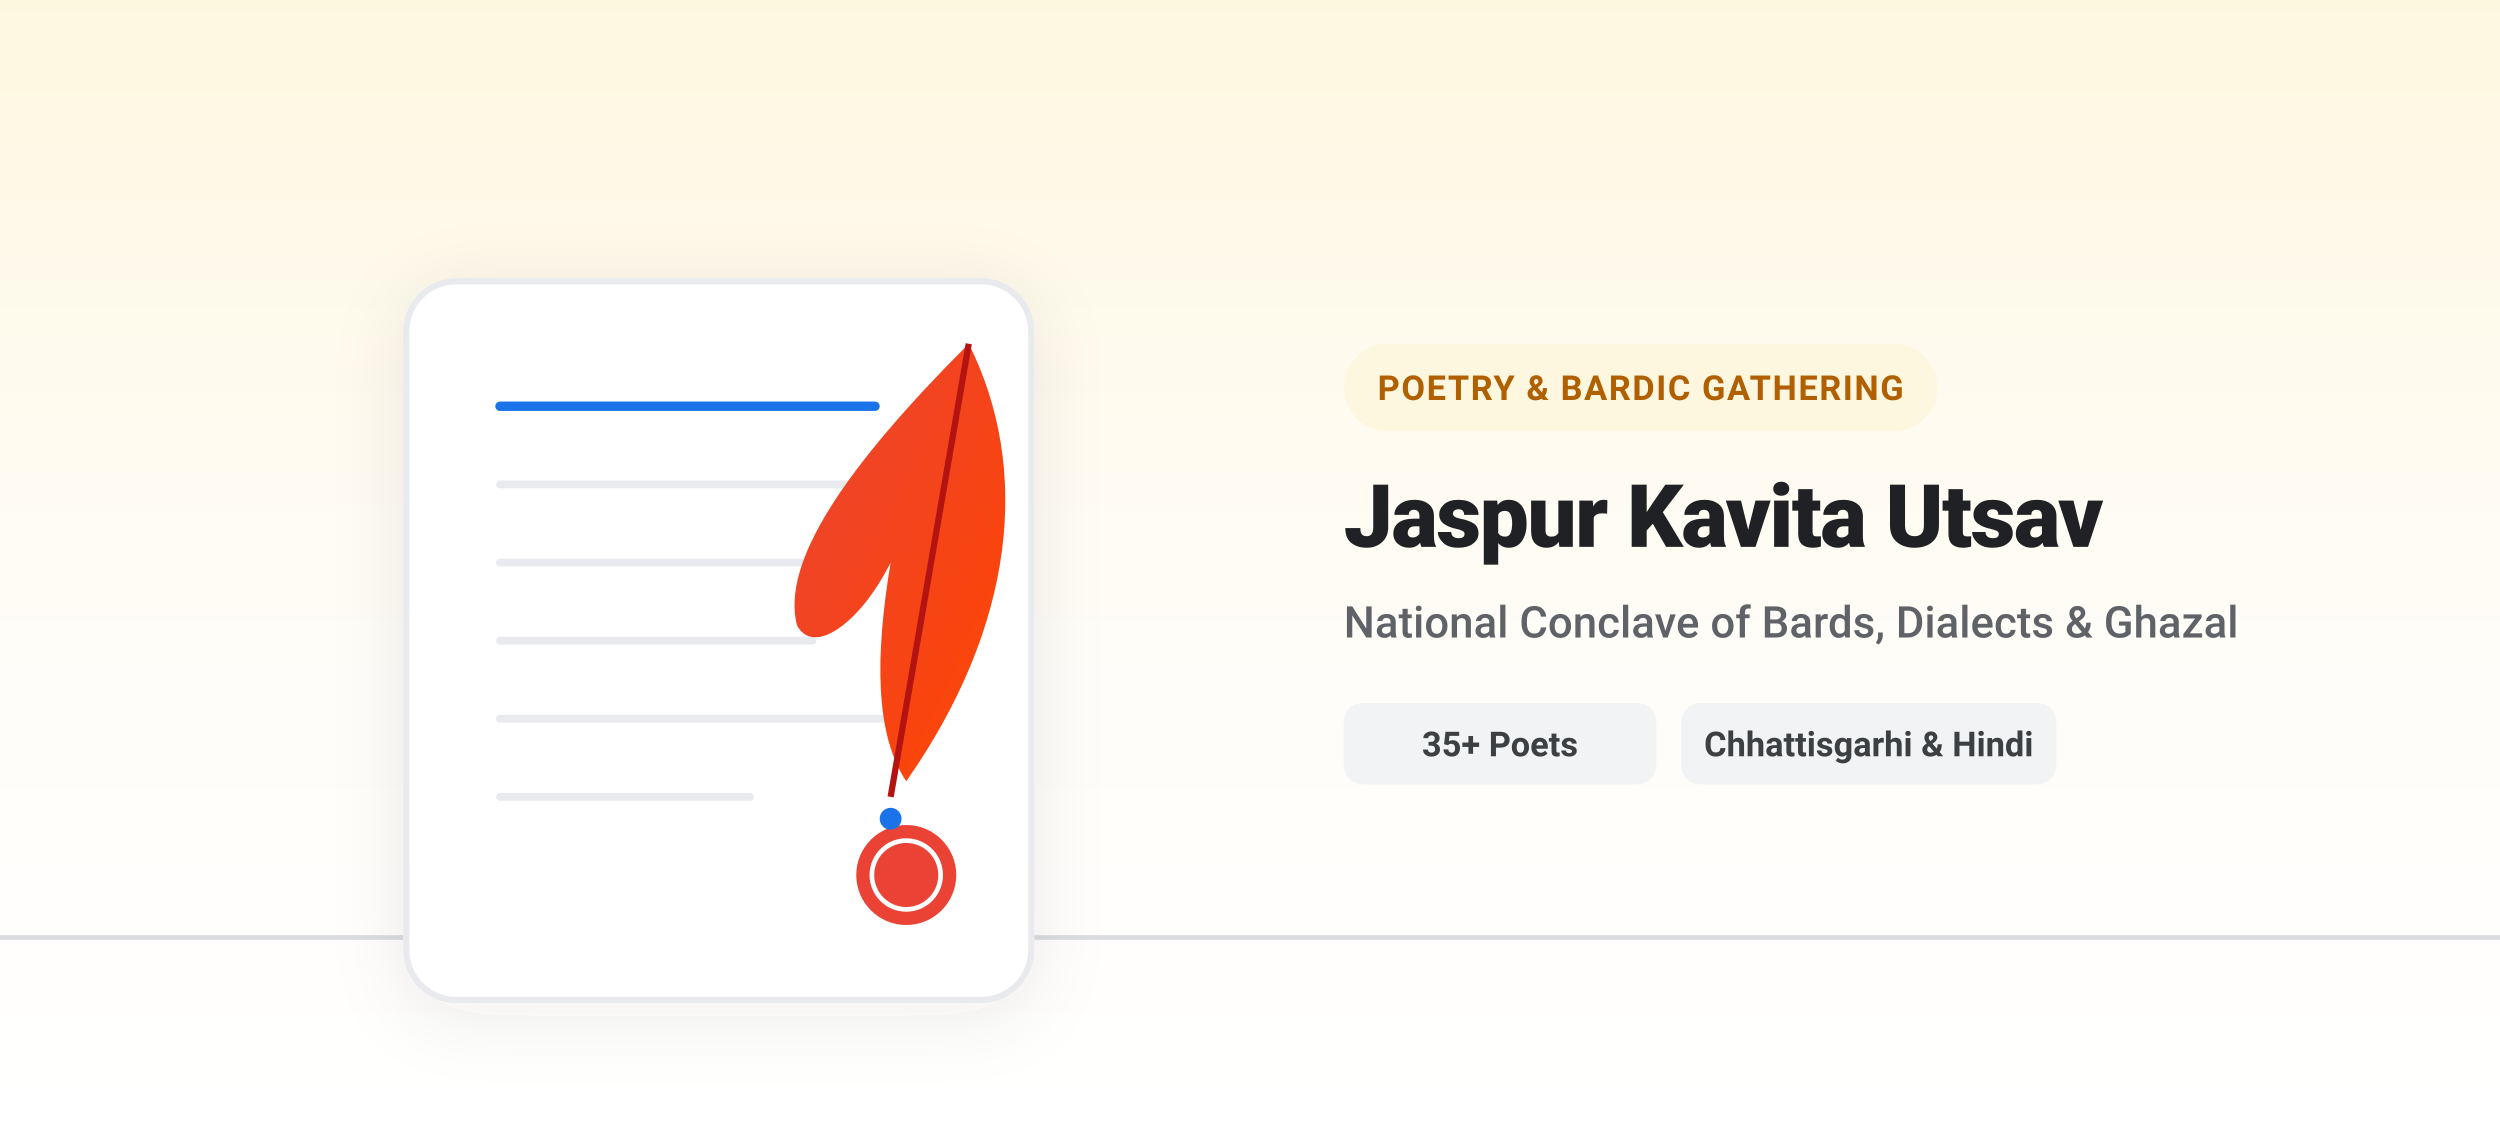
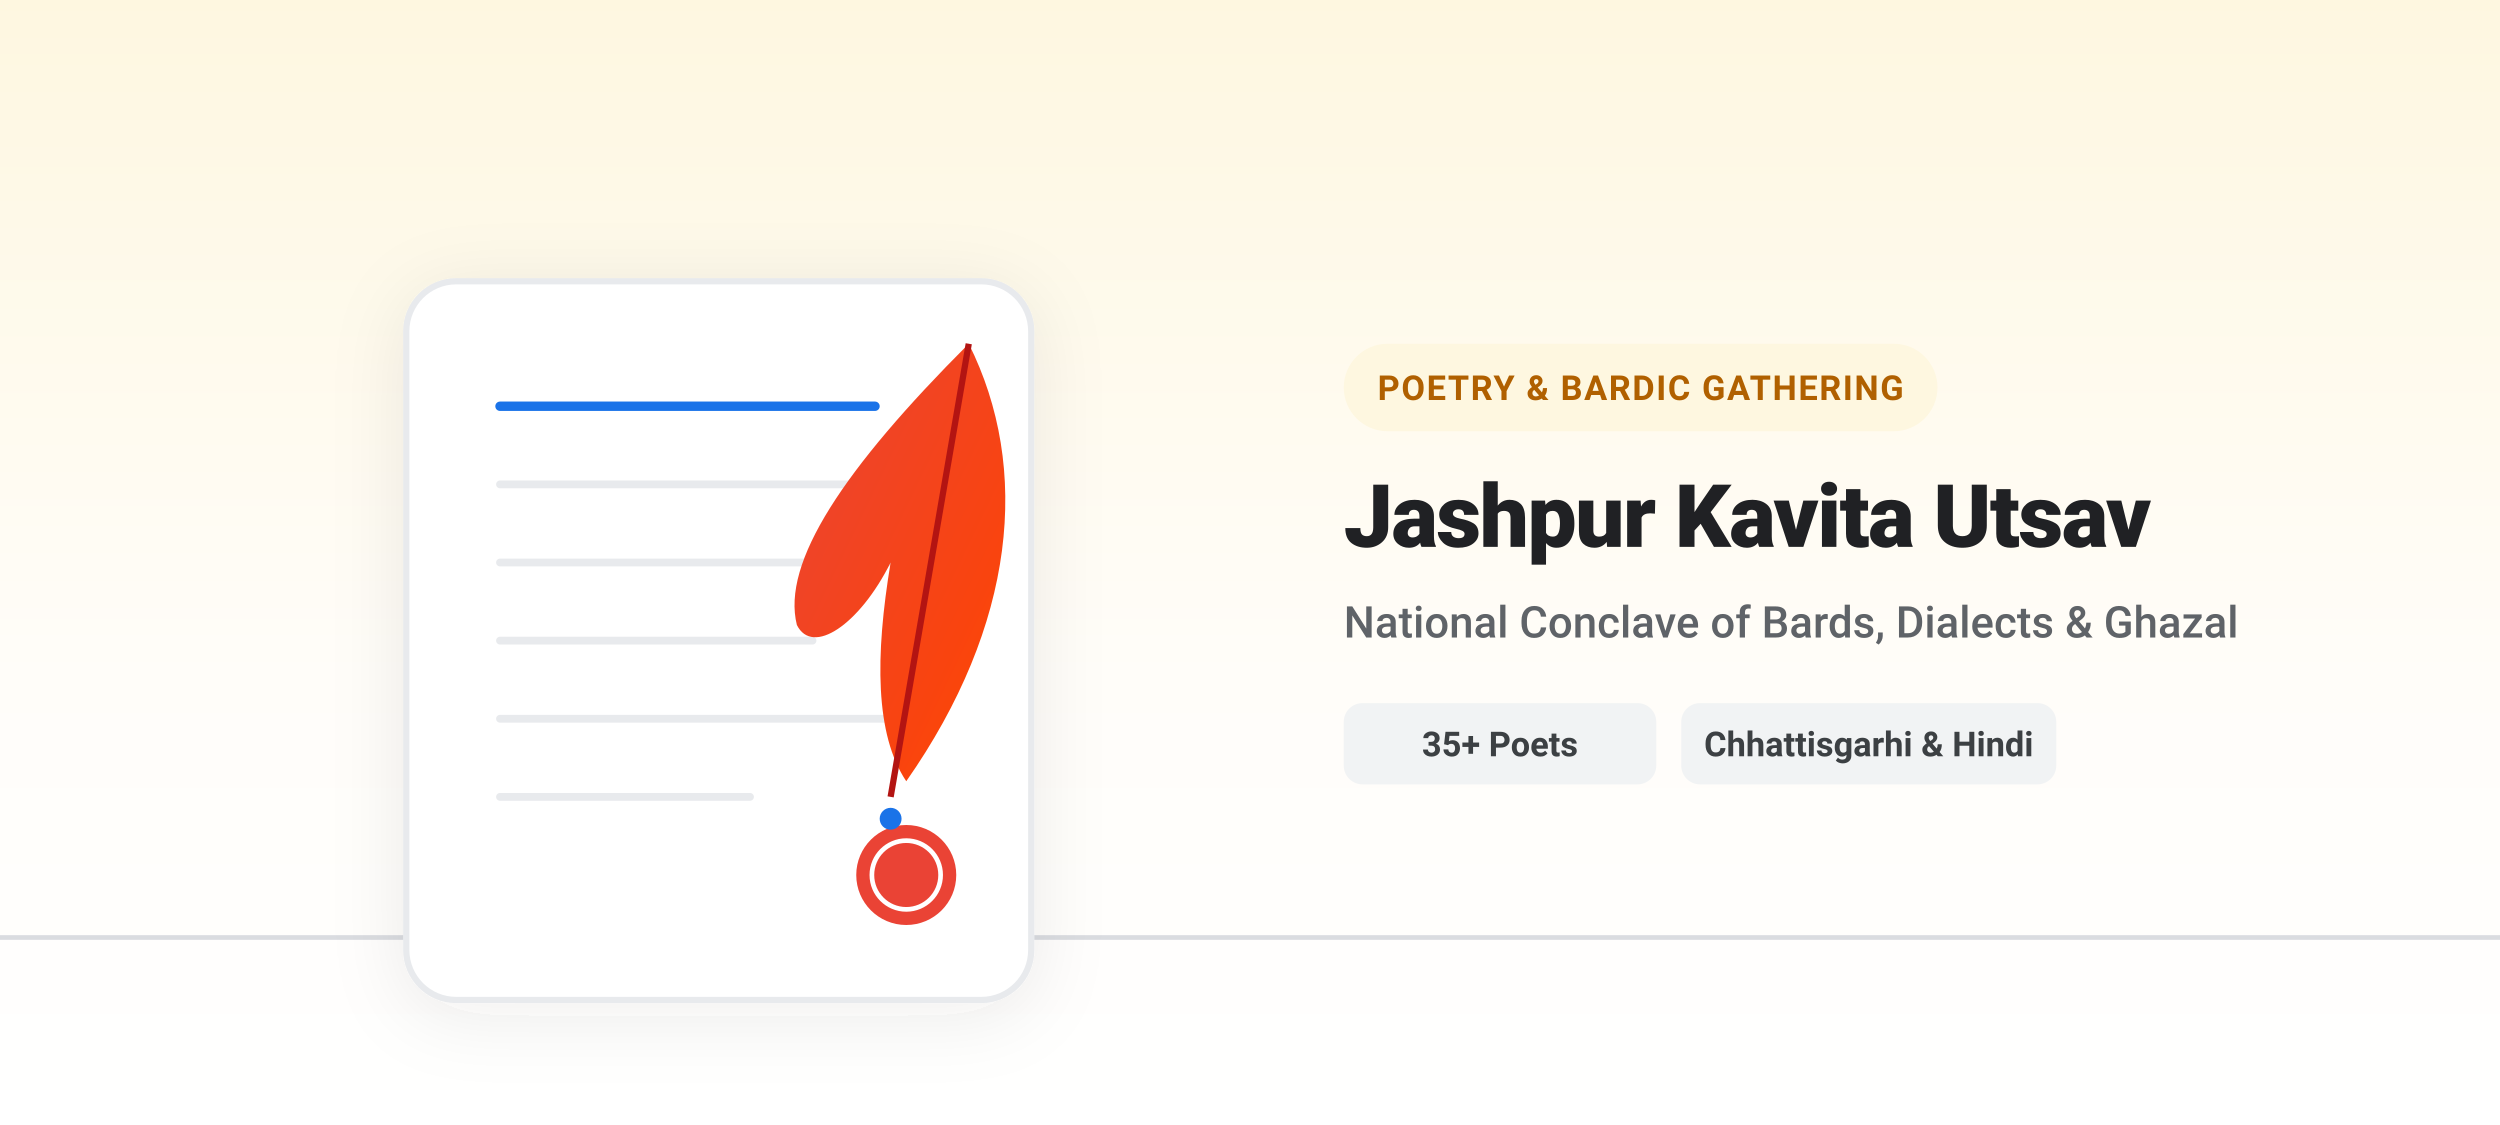
<svg xmlns="http://www.w3.org/2000/svg" viewBox="0 0 800 360" width="100%" height="100%">
  <defs>
    <linearGradient id="m3KavitaBg" x1="0%" y1="0%" x2="0%" y2="100%">
      <stop offset="0%" stop-color="#FEF7E0" />
      <stop offset="60%" stop-color="#FFFDF9" />
      <stop offset="100%" stop-color="#FFFFFF" />
    </linearGradient>
    <linearGradient id="m3QuillGrad" x1="0%" y1="0%" x2="100%" y2="100%">
      <stop offset="0%" stop-color="#EA4335" />
      <stop offset="100%" stop-color="#FF4500" />
    </linearGradient>
    <style>
      @keyframes floatQuillClean {
        0%, 100% { transform: translateY(0px) rotate(0deg); }
        50% { transform: translateY(-8px) rotate(2deg); }
      }
      .clean-quill { transform-origin: 260px 180px; animation: floatQuillClean 5s ease-in-out infinite; }
    </style>
  </defs>
  <rect width="800" height="360" fill="url(#m3KavitaBg)" />
  <line x1="0" y1="300" x2="800" y2="300" stroke="#DADCE0" stroke-width="1.5" />
  <g transform="translate(100, 70)">
    <rect x="30" y="20" width="200" height="230" rx="16" fill="#FFFFFF" stroke="#E8EAED" stroke-width="2" filter="drop-shadow(0 4px 12px rgba(60,64,67,0.08))" />
    <line x1="60" y1="60" x2="180" y2="60" stroke="#1A73E8" stroke-width="3" stroke-linecap="round" />
    <line x1="60" y1="85" x2="200" y2="85" stroke="#E8EAED" stroke-width="2.5" stroke-linecap="round" />
    <line x1="60" y1="110" x2="190" y2="110" stroke="#E8EAED" stroke-width="2.5" stroke-linecap="round" />
    <line x1="60" y1="135" x2="160" y2="135" stroke="#E8EAED" stroke-width="2.5" stroke-linecap="round" />
    <line x1="60" y1="160" x2="200" y2="160" stroke="#E8EAED" stroke-width="2.5" stroke-linecap="round" />
    <line x1="60" y1="185" x2="140" y2="185" stroke="#E8EAED" stroke-width="2.5" stroke-linecap="round" />
    <circle cx="190" cy="210" r="16" fill="#EA4335" />
    <circle cx="190" cy="210" r="11" fill="none" stroke="#FFFFFF" stroke-width="1.5" />
    <g class="clean-quill">
      <path d="M 210,40 C 230,80 225,130 190,180 C 180,165 180,140 185,110 C 175,130 160,140 155,130 C 150,110 170,80 210,40 Z" fill="url(#m3QuillGrad)" />
      <line x1="210" y1="40" x2="185" y2="185" stroke="#B31412" stroke-width="2" />
      <circle cx="185" cy="192" r="3.5" fill="#1A73E8" />
    </g>
  </g>
  <g transform="translate(430, 110)">
    <rect width="190" height="28" rx="14" fill="#FEF7E0" />
    <text x="95" y="18" font-family="'Plus Jakarta Sans', Roboto, sans-serif" font-weight="700" font-size="11" fill="#B06000" text-anchor="middle" letter-spacing="0.5">POETRY &amp; BARDIC GATHERING</text>
-     <text x="0" y="65" font-family="'Plus Jakarta Sans', Roboto, sans-serif" font-weight="800" font-size="28" fill="#202124" letter-spacing="-0.5">Jaspur Kavita Utsav</text>
+     <text x="0" y="65" font-family="'Plus Jakarta Sans', Roboto, sans-serif" font-weight="800" font-size="28" fill="#202124" letter-spacing="-0.5">Jashpur Kavita Utsav</text>
    <text x="0" y="94" font-family="'Plus Jakarta Sans', Roboto, sans-serif" font-weight="500" font-size="14" fill="#5F6368">National Conclave of Bards, Dialects &amp; Ghazal</text>
    <g transform="translate(0, 115)">
      <rect width="100" height="26" rx="6" fill="#F1F3F4" />
      <text x="50" y="17" font-family="'Plus Jakarta Sans', Roboto, sans-serif" font-weight="600" font-size="11" fill="#3C4043" text-anchor="middle">35+ Poets</text>
      <rect x="108" width="120" height="26" rx="6" fill="#F1F3F4" />
      <text x="168" y="17" font-family="'Plus Jakarta Sans', Roboto, sans-serif" font-weight="600" font-size="11" fill="#3C4043" text-anchor="middle">Chhattisgarhi &amp; Hindi</text>
    </g>
  </g>
</svg>
